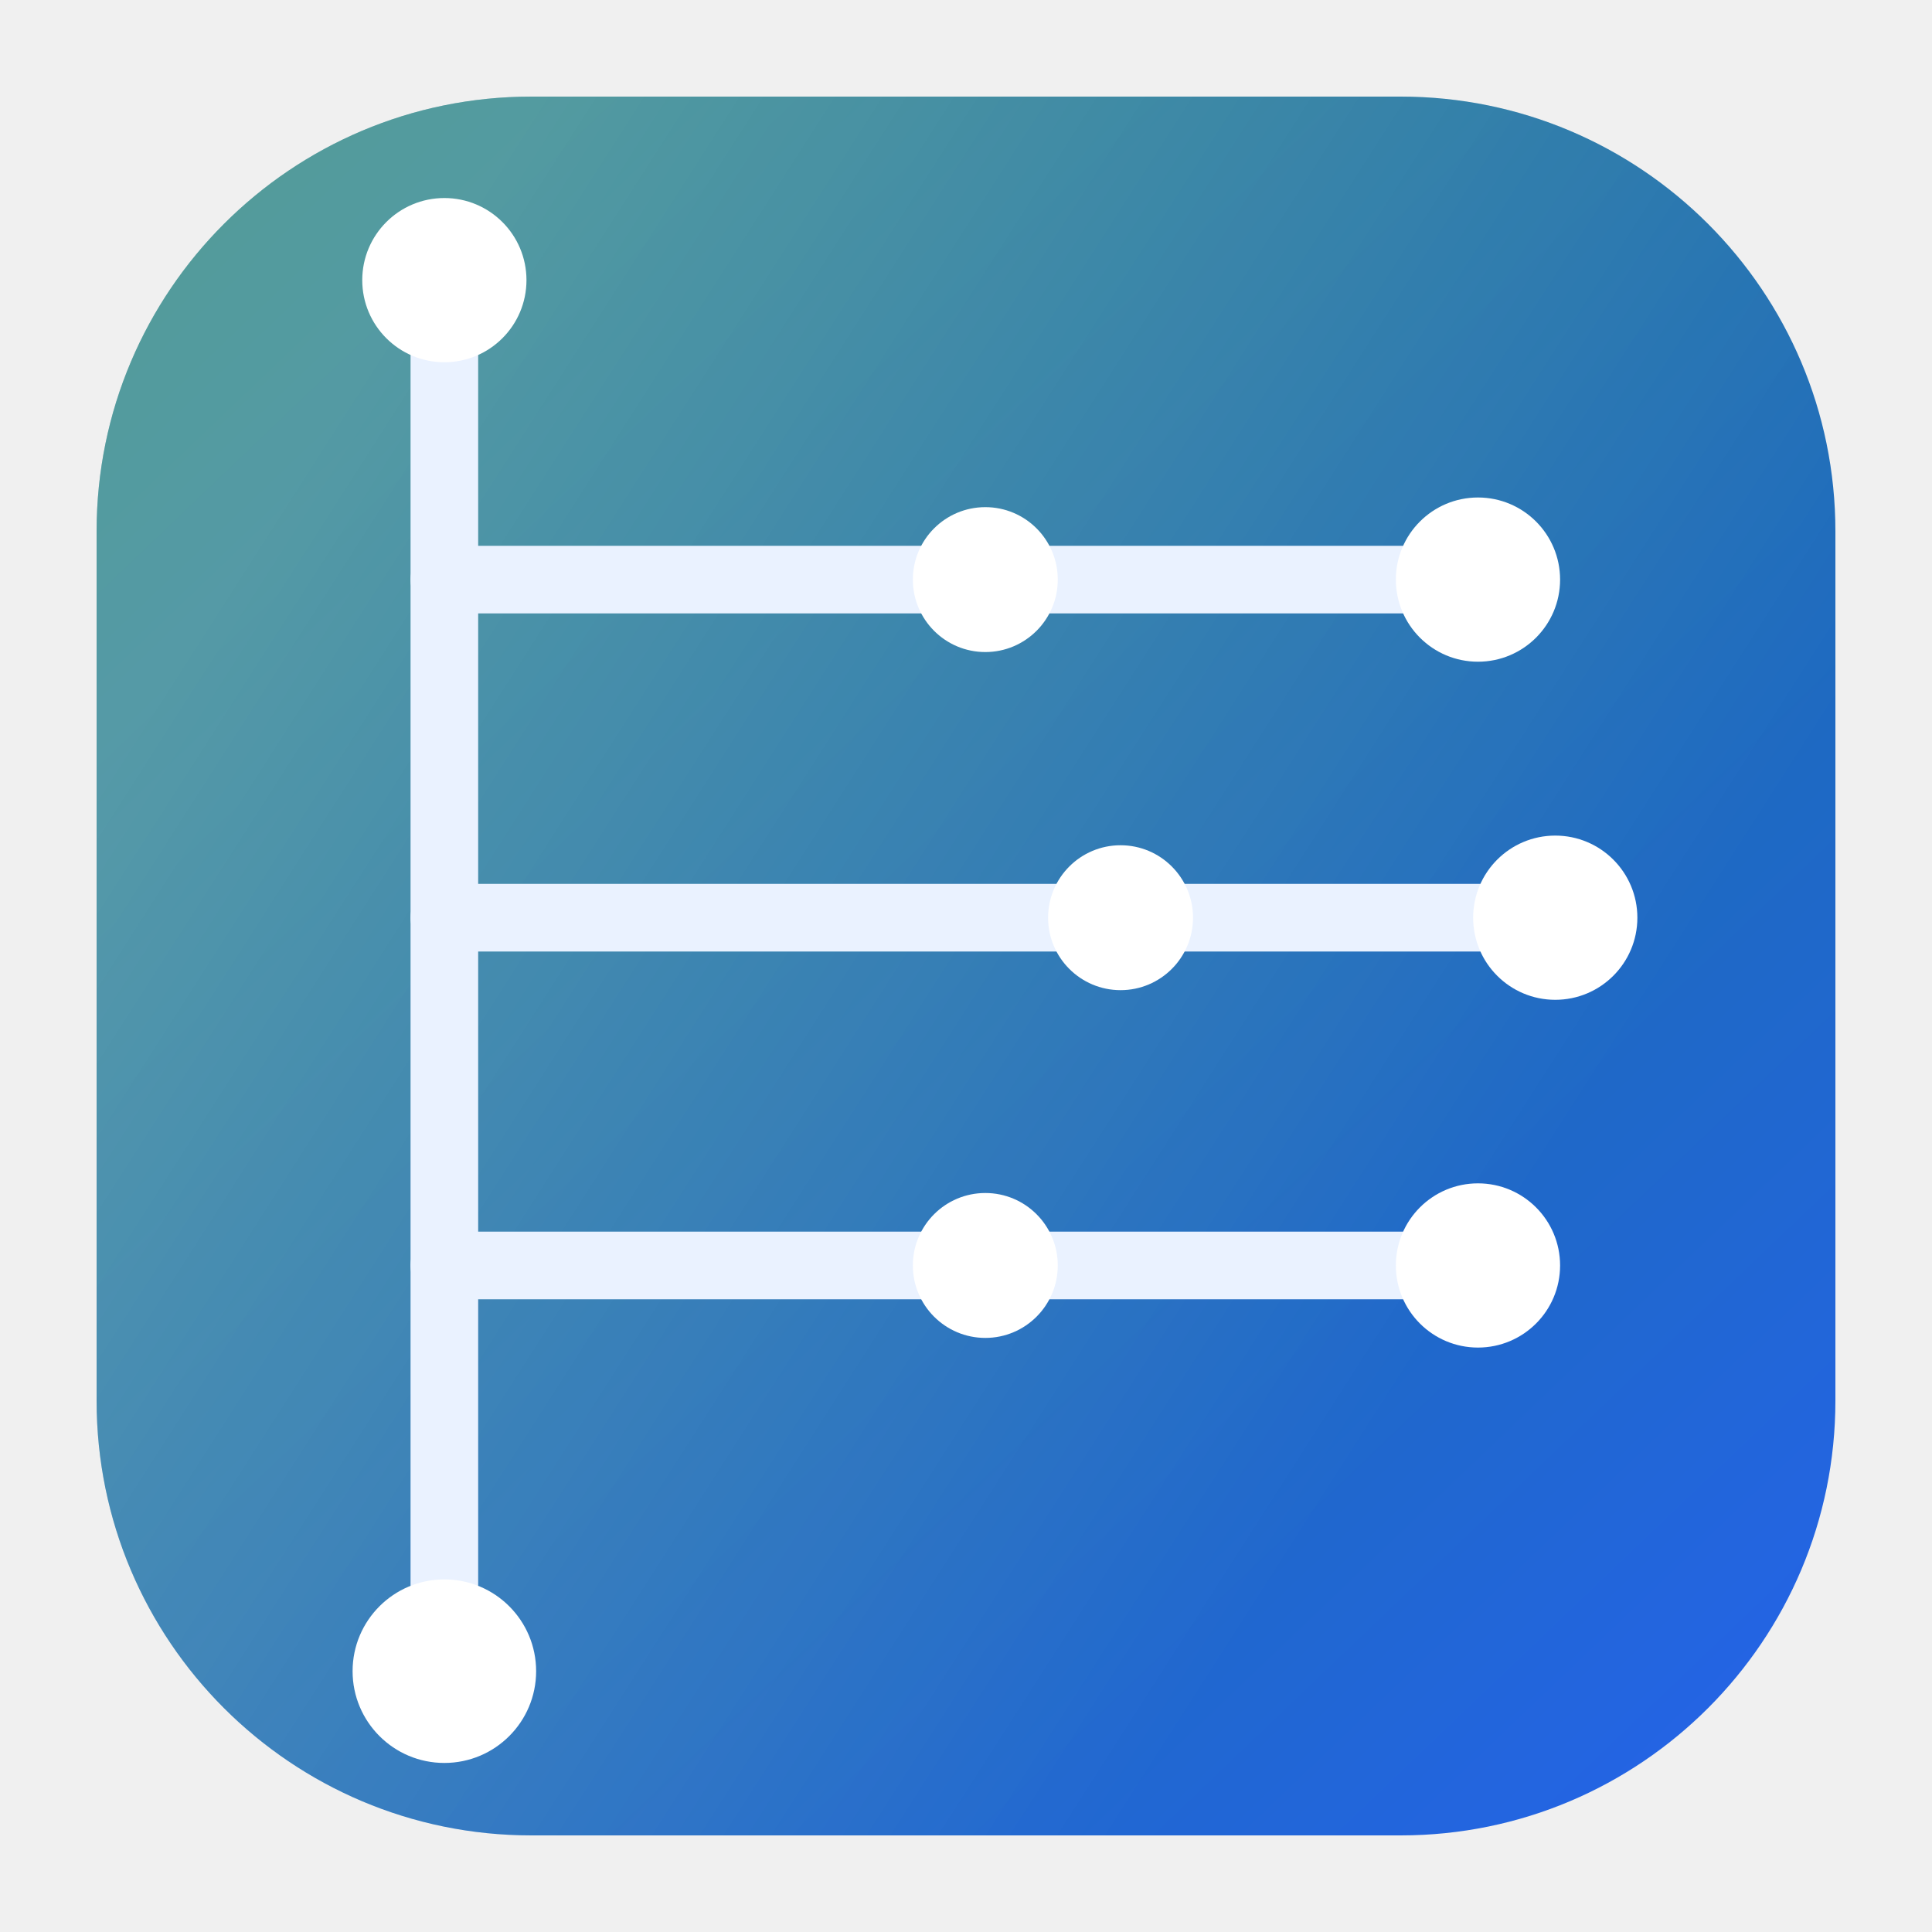
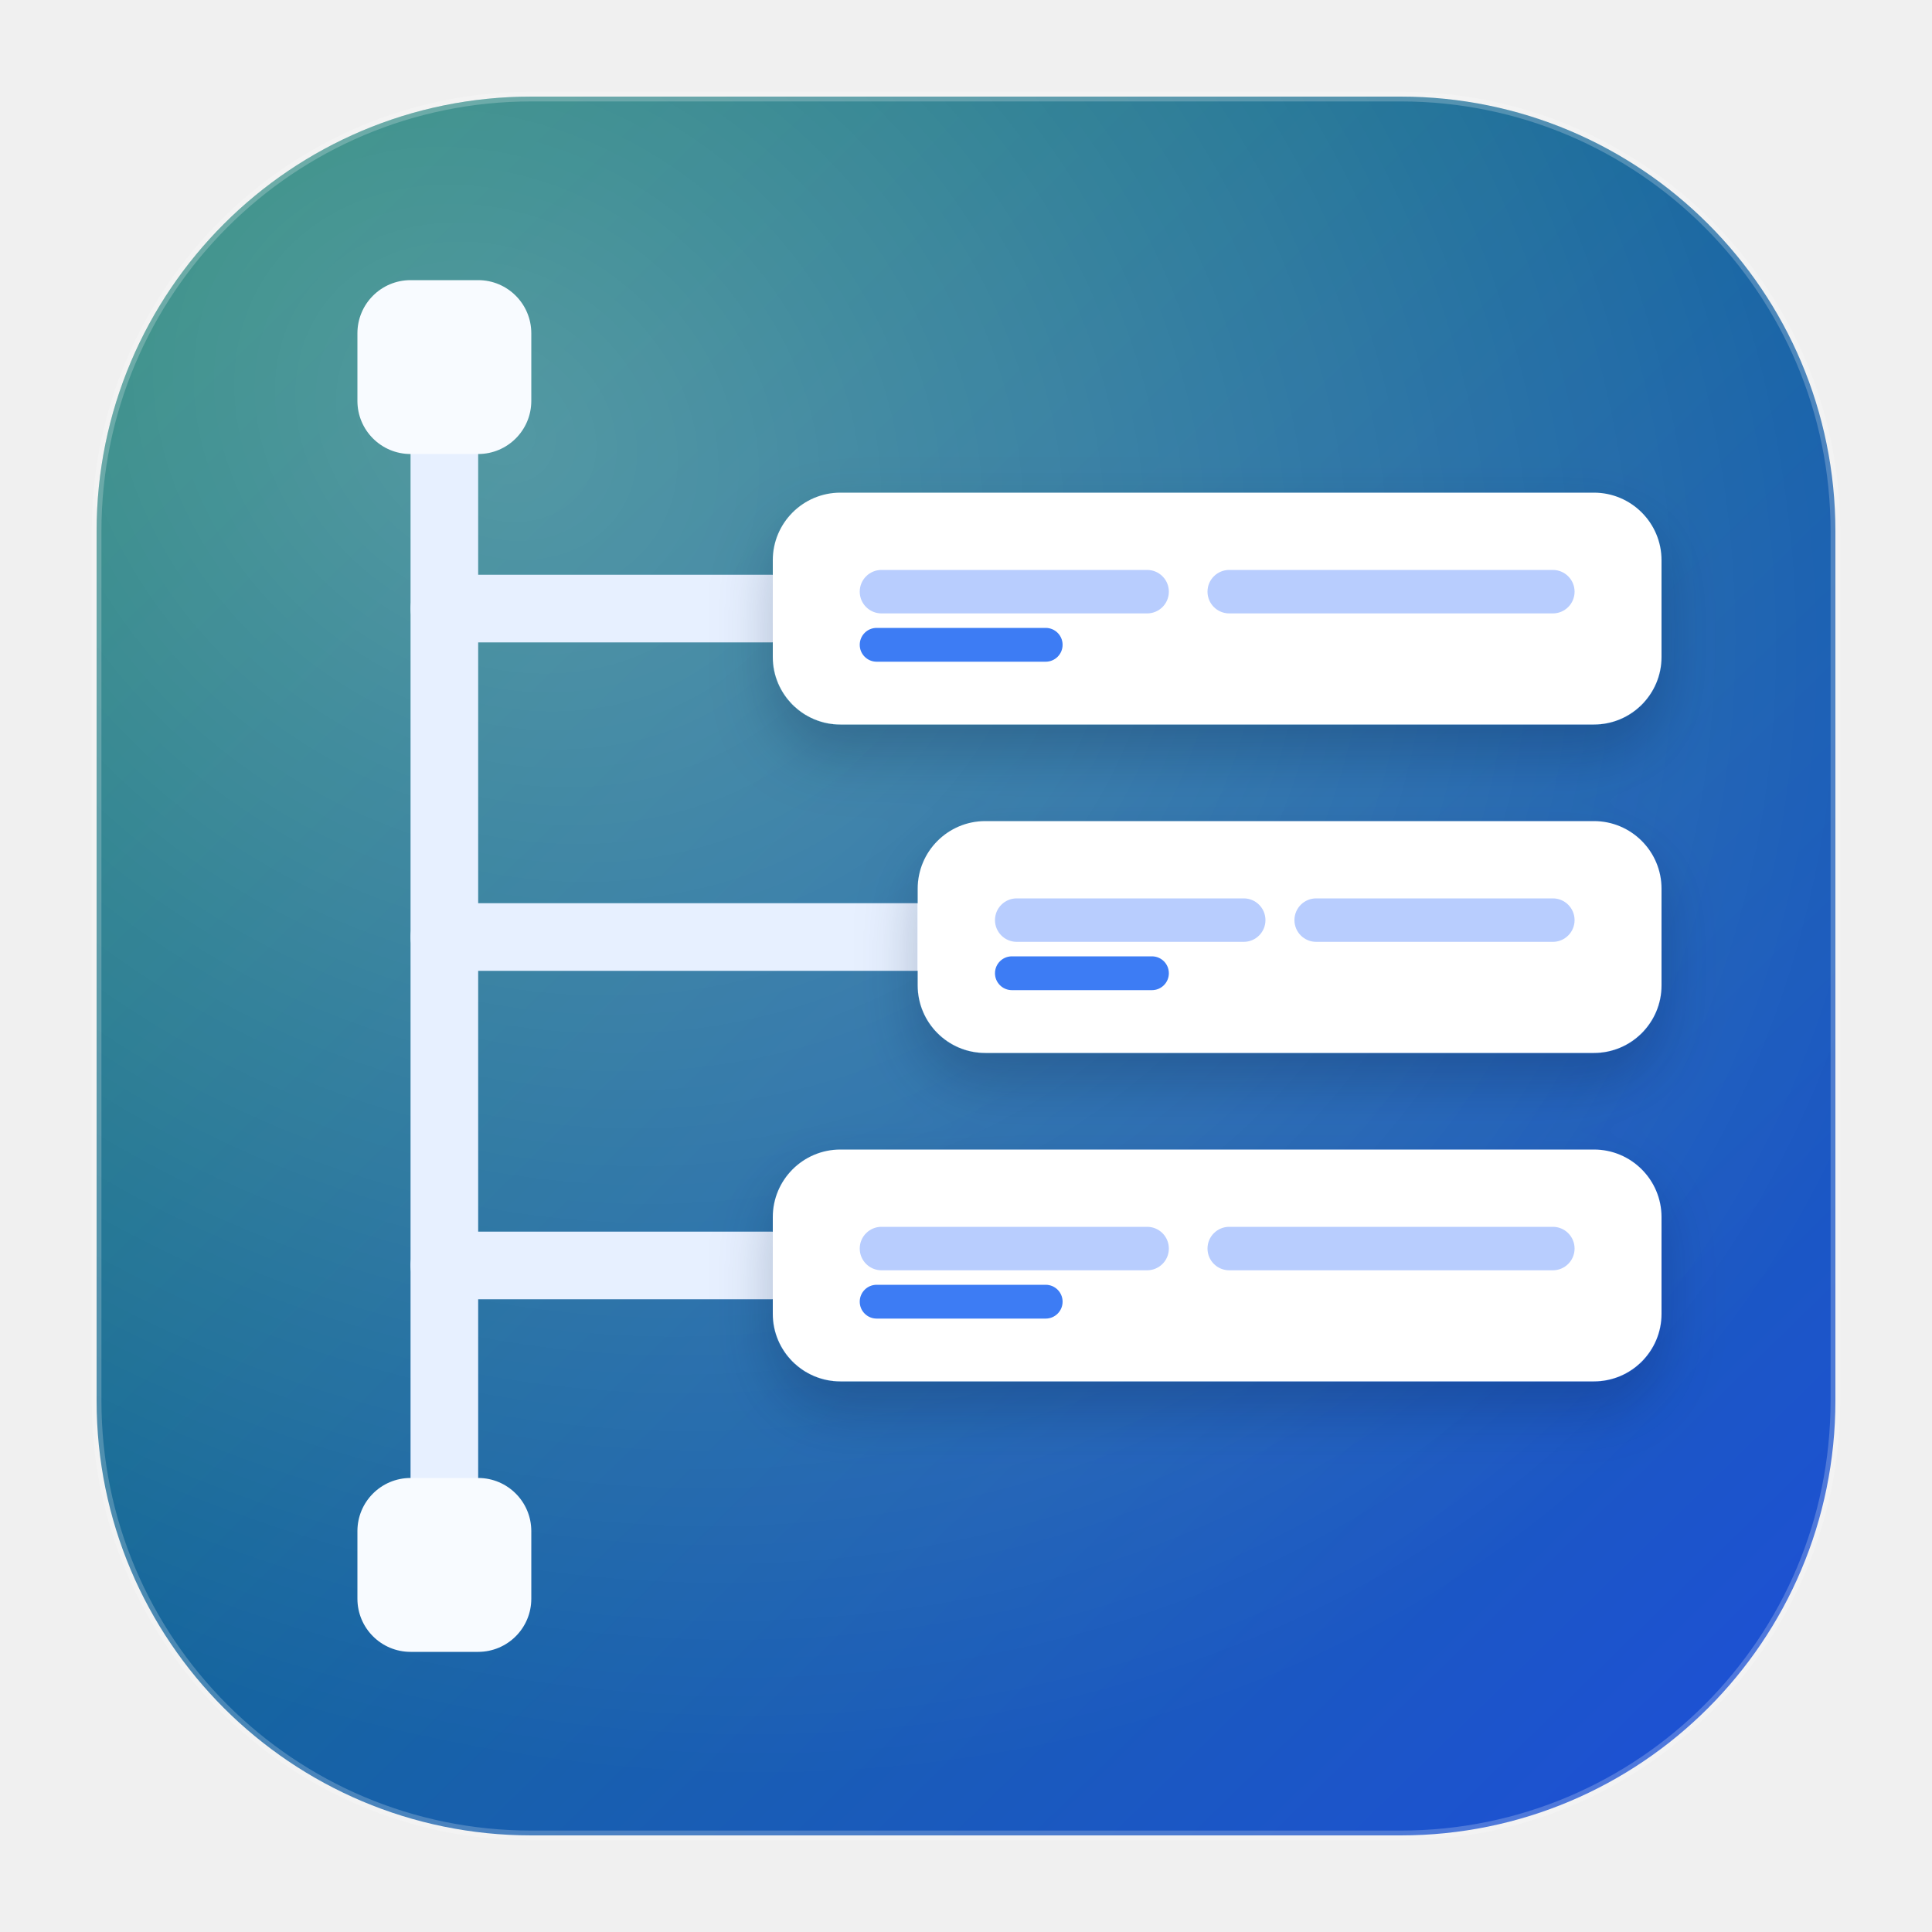
<svg xmlns="http://www.w3.org/2000/svg" width="400" height="400" viewBox="0 0 400 400" fill="none">
  <defs>
-     <linearGradient id="bg" x1="30" y1="24" x2="370" y2="380" gradientUnits="userSpaceOnUse">
-       <stop offset="0" stop-color="#0F766E" />
-       <stop offset="1" stop-color="#2563EB" />
+     <linearGradient id="bg" x1="26" y1="24" x2="372" y2="378" gradientUnits="userSpaceOnUse">
+       <stop offset="0" stop-color="#0E7A68" />
+       <stop offset="1" stop-color="#1E4FD9" />
    </linearGradient>
-     <linearGradient id="gloss" x1="90" y1="50" x2="340" y2="210" gradientUnits="userSpaceOnUse">
+     <radialGradient id="glow" cx="0" cy="0" r="1" gradientUnits="userSpaceOnUse" gradientTransform="translate(102 88) rotate(35) scale(320 260)">
      <stop offset="0" stop-color="#FFFFFF" stop-opacity="0.28" />
      <stop offset="1" stop-color="#FFFFFF" stop-opacity="0" />
-     </linearGradient>
+     </radialGradient>
+     <filter id="cardShadow" x="130" y="82" width="242" height="244" filterUnits="userSpaceOnUse" color-interpolation-filters="sRGB">
+       <feFlood flood-opacity="0" result="BackgroundImageFix" />
+       <feColorMatrix in="SourceAlpha" type="matrix" values="0 0 0 0 0 0 0 0 0 0 0 0 0 0 0 0 0 0 127 0" result="hardAlpha" />
+       <feOffset dy="6" />
+       <feGaussianBlur stdDeviation="6" />
+       <feComposite in2="hardAlpha" operator="out" />
+       <feColorMatrix type="matrix" values="0 0 0 0 0.016 0 0 0 0 0.106 0 0 0 0 0.263 0 0 0 0.25 0" />
+       <feBlend mode="normal" in2="BackgroundImageFix" result="effect1_dropShadow_1_1" />
+       <feBlend mode="normal" in="SourceGraphic" in2="effect1_dropShadow_1_1" result="shape" />
+     </filter>
  </defs>
  <rect x="20" y="20" width="360" height="360" rx="90" fill="url(#bg)" />
-   <rect x="20" y="20" width="360" height="360" rx="90" fill="url(#gloss)" />
-   <g stroke="#EAF2FF" stroke-width="14" stroke-linecap="round" stroke-linejoin="round">
-     <line x1="92" y1="72" x2="92" y2="332" />
-     <line x1="92" y1="120" x2="306" y2="120" />
-     <line x1="92" y1="190" x2="322" y2="190" />
-     <line x1="92" y1="262" x2="306" y2="262" />
+   <rect x="20" y="20" width="360" height="360" rx="90" fill="url(#glow)" />
+   <rect x="20" y="20" width="360" height="360" rx="90" stroke="#FFFFFF" stroke-opacity="0.22" stroke-width="2" />
+   <g stroke="#E7F0FF" stroke-width="14" stroke-linecap="round" stroke-linejoin="round">
+     <line x1="92" y1="78" x2="92" y2="318" />
+     <line x1="92" y1="126" x2="160" y2="126" />
+     <line x1="92" y1="194" x2="190" y2="194" />
+     <line x1="92" y1="262" x2="160" y2="262" />
  </g>
-   <g fill="#FFFFFF">
-     <circle cx="92" cy="58" r="17" />
-     <circle cx="92" cy="346" r="19" />
-     <circle cx="204" cy="120" r="15" />
-     <circle cx="306" cy="120" r="17" />
-     <circle cx="232" cy="190" r="15" />
-     <circle cx="322" cy="190" r="17" />
-     <circle cx="204" cy="262" r="15" />
-     <circle cx="306" cy="262" r="17" />
+   <g fill="#F8FBFF">
+     <rect x="74" y="58" width="36" height="36" rx="11" />
+     <rect x="74" y="306" width="36" height="36" rx="11" />
+   </g>
+   <g filter="url(#cardShadow)">
+     <rect x="160" y="102" width="184" height="48" rx="14" fill="#FFFFFF" />
+     <rect x="190" y="170" width="154" height="48" rx="14" fill="#FFFFFF" />
+     <rect x="160" y="238" width="184" height="48" rx="14" fill="#FFFFFF" />
+   </g>
+   <g fill="#B8CDFE">
+     <rect x="178" y="118" width="64" height="9" rx="4.5" />
+     <rect x="250" y="118" width="76" height="9" rx="4.5" />
+     <rect x="206" y="186" width="56" height="9" rx="4.5" />
+     <rect x="268" y="186" width="58" height="9" rx="4.5" />
+     <rect x="178" y="254" width="64" height="9" rx="4.5" />
+     <rect x="250" y="254" width="76" height="9" rx="4.5" />
+   </g>
+   <g fill="#3D7CF4">
+     <rect x="178" y="130" width="42" height="7" rx="3.5" />
+     <rect x="206" y="198" width="36" height="7" rx="3.5" />
+     <rect x="178" y="266" width="42" height="7" rx="3.5" />
  </g>
</svg>
